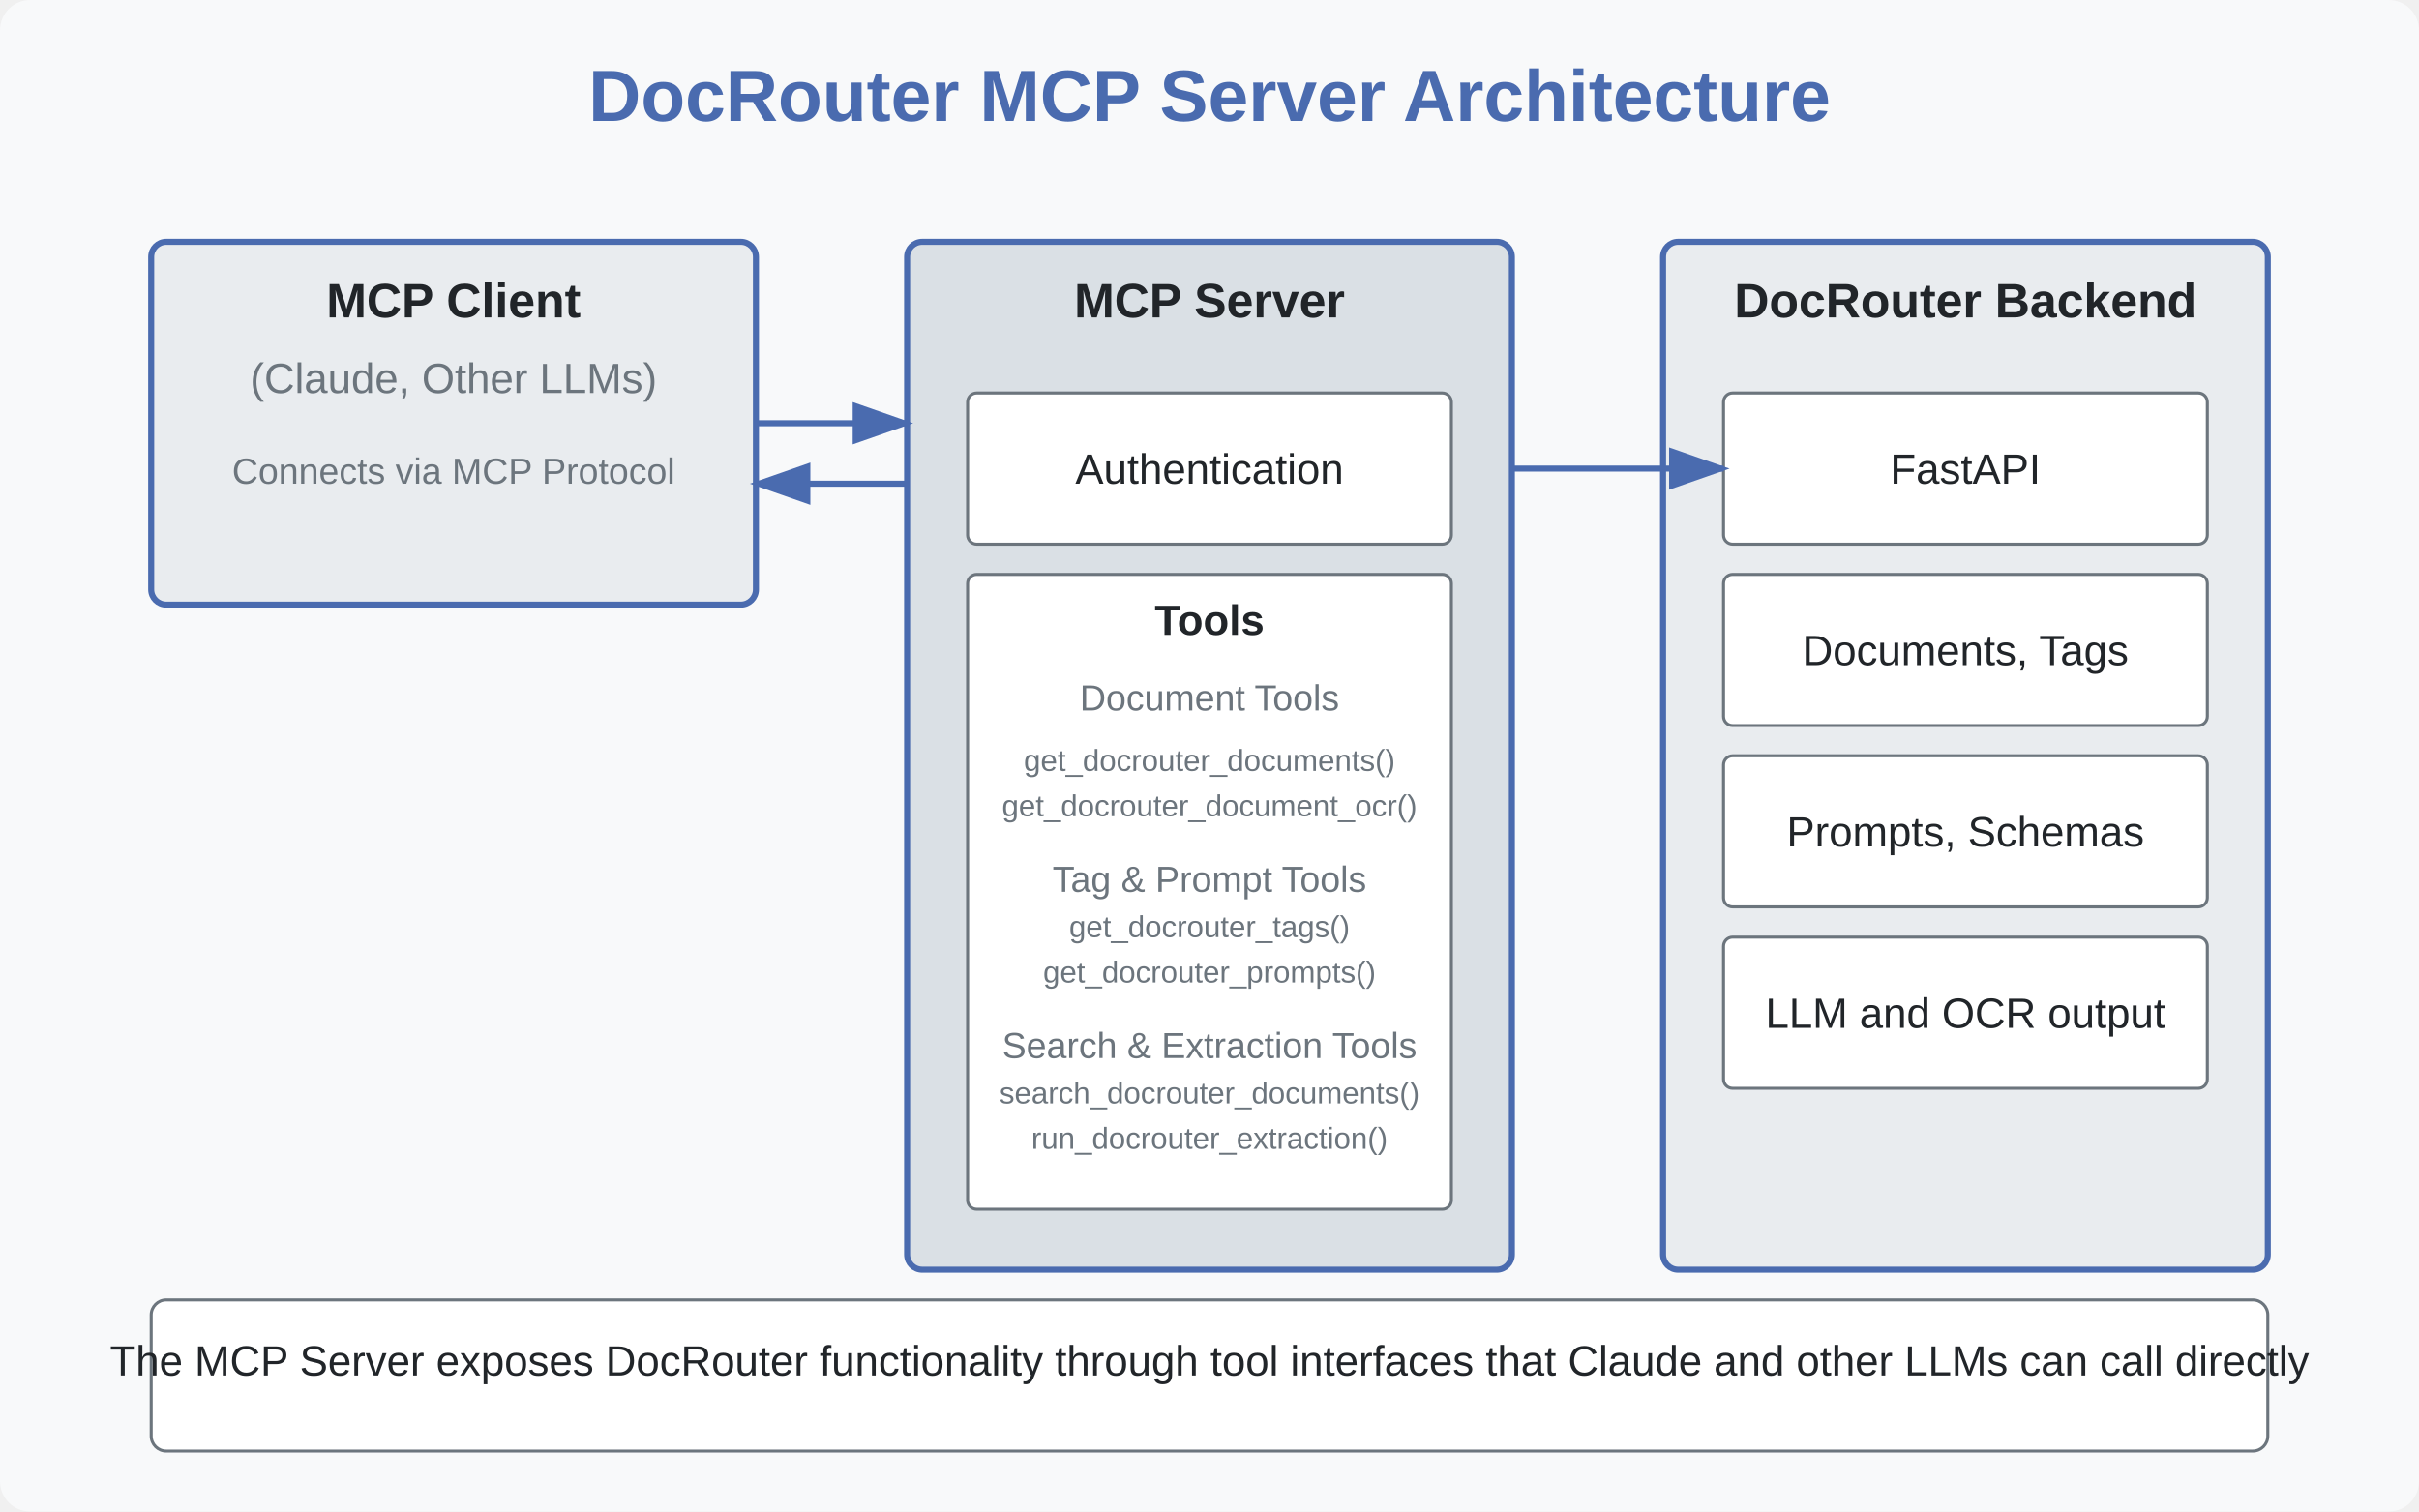
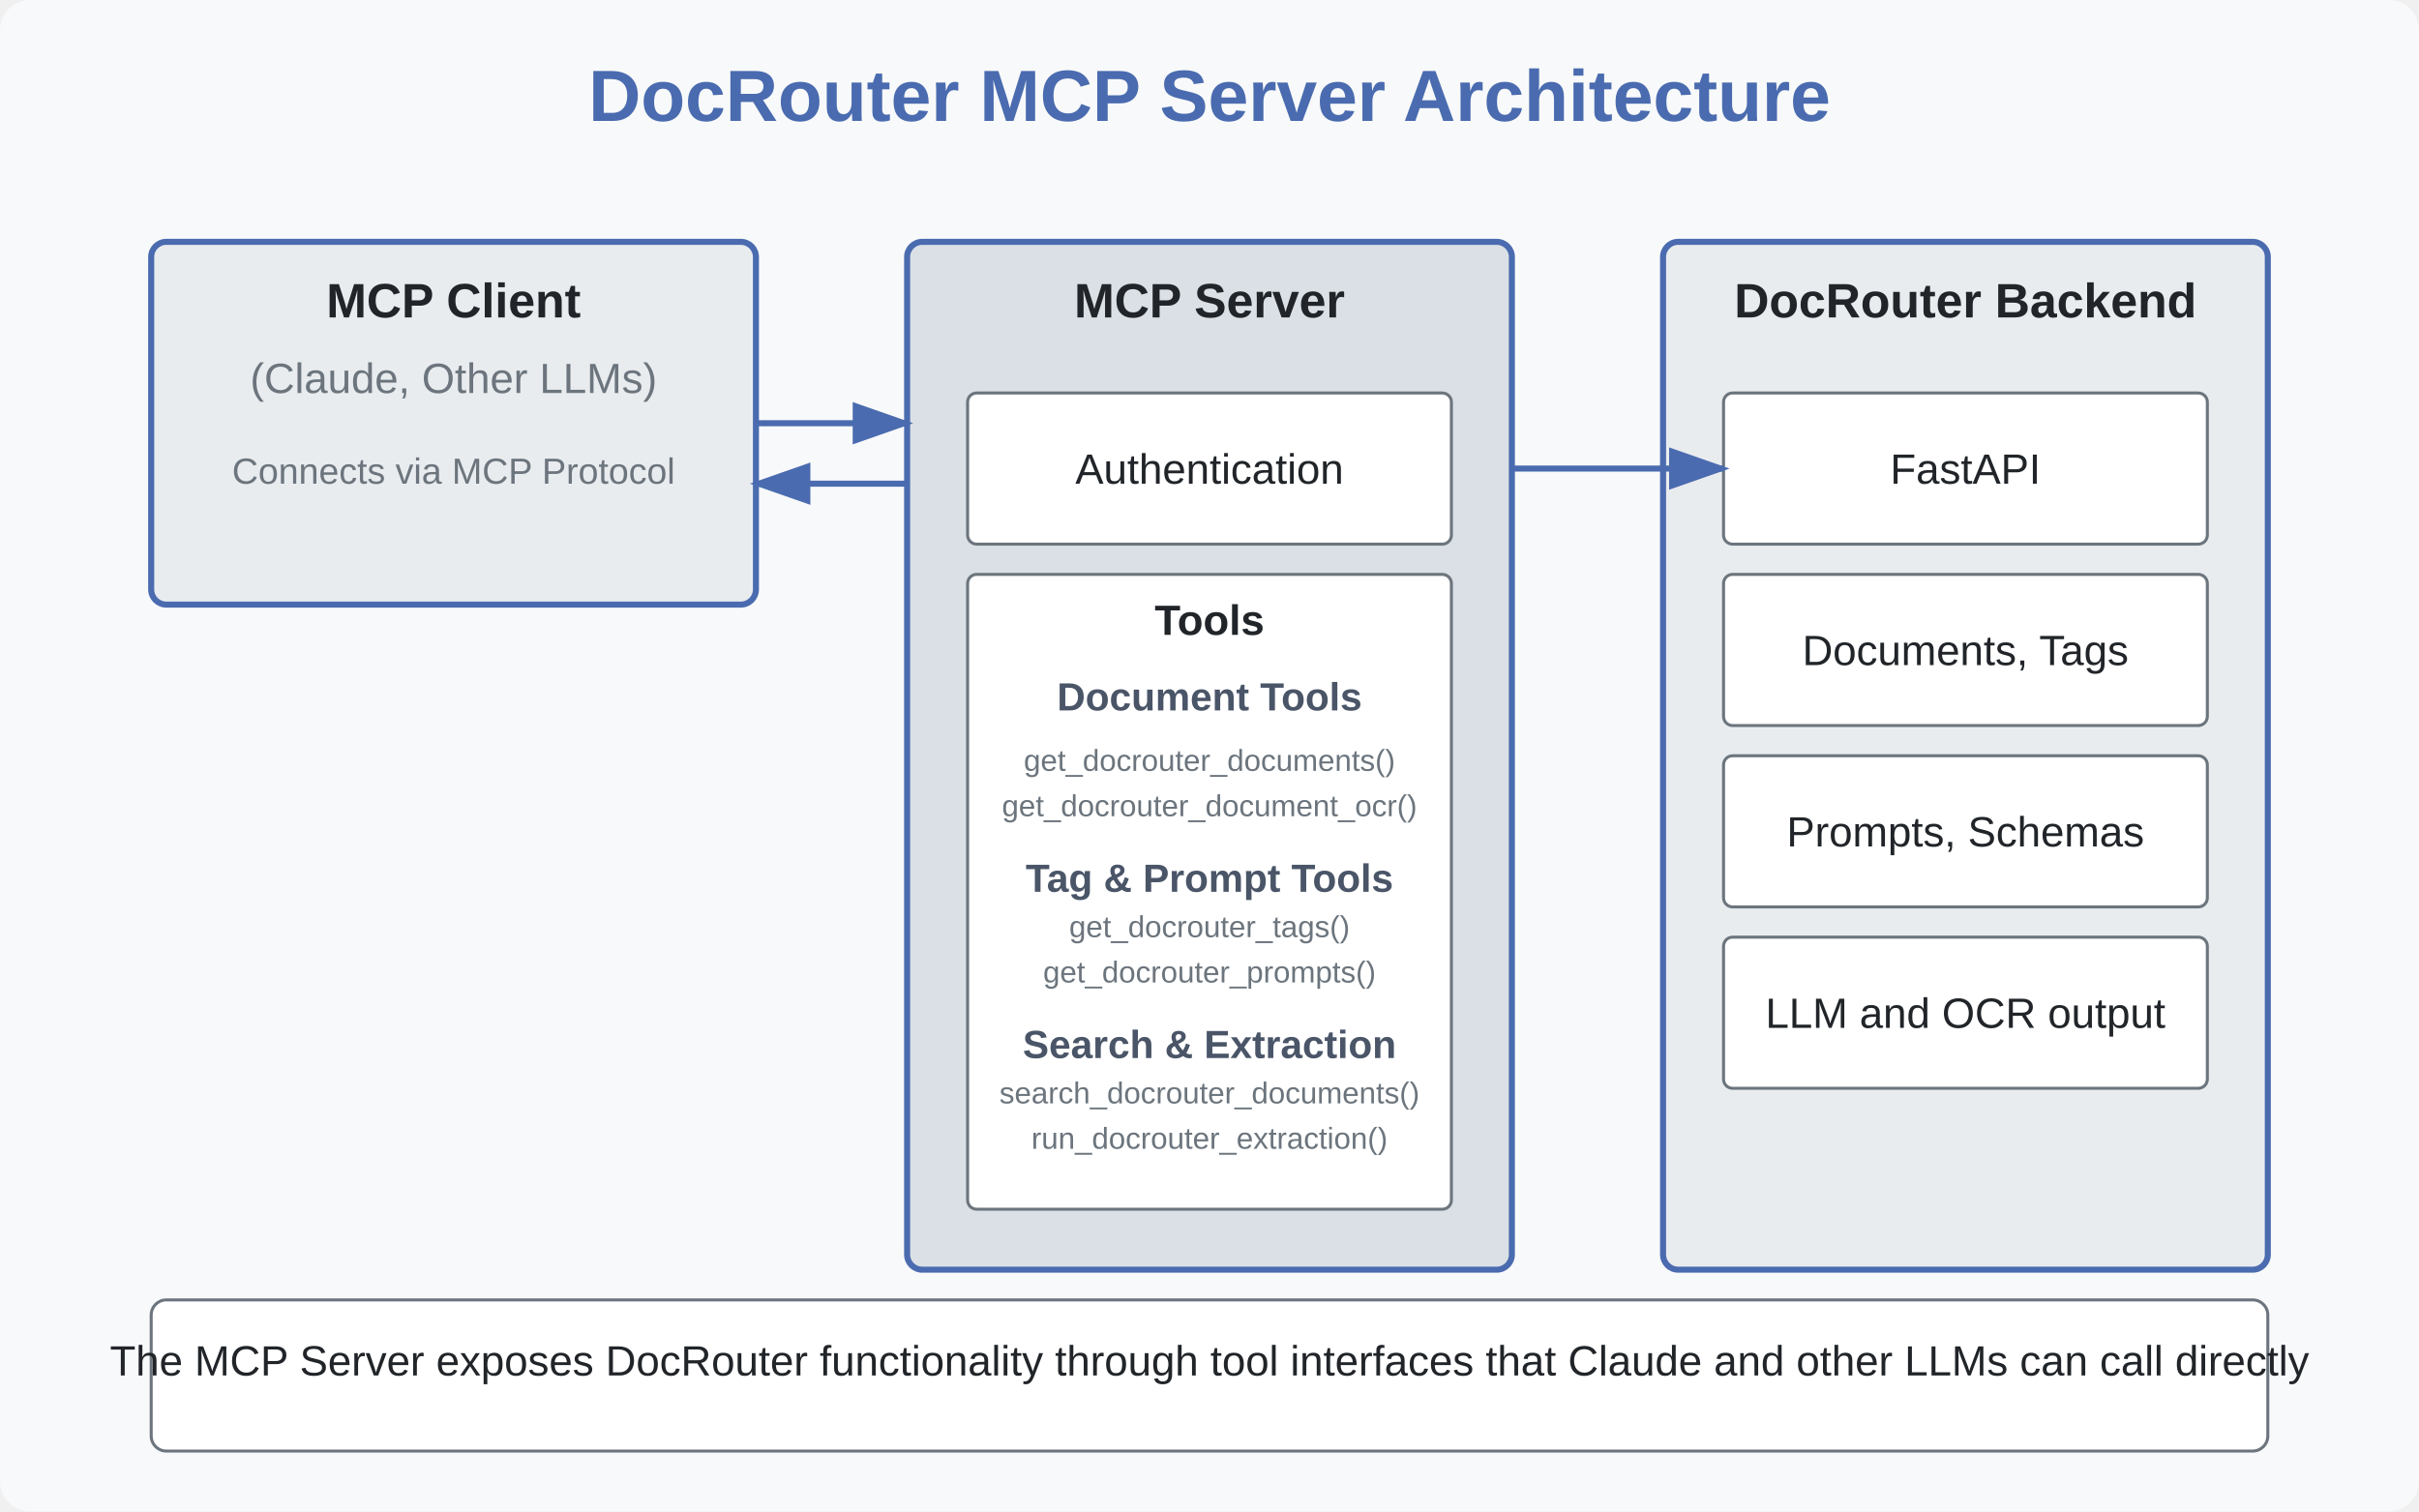
<svg xmlns="http://www.w3.org/2000/svg" width="800" height="500">
  <rect width="800" height="500" fill="#f8f9fa" rx="10" ry="10" />
  <text x="400" y="40" font-family="Arial" font-size="24" text-anchor="middle" fill="#4a6baf" font-weight="bold">DocRouter MCP Server Architecture</text>
  <rect x="50" y="80" width="200" height="120" fill="#e9ecef" stroke="#4a6baf" stroke-width="2" rx="5" ry="5" />
  <text x="150" y="105" font-family="Arial" font-size="16" text-anchor="middle" fill="#212529" font-weight="bold">MCP Client</text>
  <text x="150" y="130" font-family="Arial" font-size="14" text-anchor="middle" fill="#6c757d">(Claude, Other LLMs)</text>
  <text x="150" y="160" font-family="Arial" font-size="12" text-anchor="middle" fill="#6c757d">Connects via MCP Protocol</text>
  <rect x="300" y="80" width="200" height="340" fill="#dae0e5" stroke="#4a6baf" stroke-width="2" rx="5" ry="5" />
  <text x="400" y="105" font-family="Arial" font-size="16" text-anchor="middle" fill="#212529" font-weight="bold">MCP Server</text>
  <rect x="320" y="130" width="160" height="50" fill="#ffffff" stroke="#6c757d" stroke-width="1" rx="3" ry="3" />
  <text x="400" y="160" font-family="Arial" font-size="14" text-anchor="middle" fill="#212529">Authentication</text>
  <rect x="320" y="190" width="160" height="210" fill="#ffffff" stroke="#6c757d" stroke-width="1" rx="3" ry="3" />
  <text x="400" y="210" font-family="Arial" font-size="14" text-anchor="middle" fill="#212529" font-weight="bold">Tools</text>
-   <text x="400" y="235" font-family="Arial" font-size="12" text-anchor="middle" fill="#6c757d">Document Tools</text>
+   <text x="400" y="235" font-family="Arial" font-size="13" text-anchor="middle" fill="#4a5568" font-weight="bold">Document Tools</text>
  <text x="400" y="255" font-family="Arial" font-size="10" text-anchor="middle" fill="#6c757d">get_docrouter_documents()</text>
  <text x="400" y="270" font-family="Arial" font-size="10" text-anchor="middle" fill="#6c757d">get_docrouter_document_ocr()</text>
-   <text x="400" y="295" font-family="Arial" font-size="12" text-anchor="middle" fill="#6c757d">Tag &amp; Prompt Tools</text>
+   <text x="400" y="295" font-family="Arial" font-size="13" text-anchor="middle" fill="#4a5568" font-weight="bold">Tag &amp; Prompt Tools</text>
  <text x="400" y="310" font-family="Arial" font-size="10" text-anchor="middle" fill="#6c757d">get_docrouter_tags()</text>
  <text x="400" y="325" font-family="Arial" font-size="10" text-anchor="middle" fill="#6c757d">get_docrouter_prompts()</text>
-   <text x="400" y="350" font-family="Arial" font-size="12" text-anchor="middle" fill="#6c757d">Search &amp; Extraction Tools</text>
+   <text x="400" y="350" font-family="Arial" font-size="13" text-anchor="middle" fill="#4a5568" font-weight="bold">Search &amp; Extraction</text>
  <text x="400" y="365" font-family="Arial" font-size="10" text-anchor="middle" fill="#6c757d">search_docrouter_documents()</text>
  <text x="400" y="380" font-family="Arial" font-size="10" text-anchor="middle" fill="#6c757d">run_docrouter_extraction()</text>
  <rect x="550" y="80" width="200" height="340" fill="#e9ecef" stroke="#4a6baf" stroke-width="2" rx="5" ry="5" />
  <text x="650" y="105" font-family="Arial" font-size="16" text-anchor="middle" fill="#212529" font-weight="bold">DocRouter Backend</text>
  <rect x="570" y="130" width="160" height="50" fill="#ffffff" stroke="#6c757d" stroke-width="1" rx="3" ry="3" />
  <text x="650" y="160" font-family="Arial" font-size="14" text-anchor="middle" fill="#212529">FastAPI</text>
  <rect x="570" y="190" width="160" height="50" fill="#ffffff" stroke="#6c757d" stroke-width="1" rx="3" ry="3" />
  <text x="650" y="220" font-family="Arial" font-size="14" text-anchor="middle" fill="#212529">Documents, Tags</text>
  <rect x="570" y="250" width="160" height="50" fill="#ffffff" stroke="#6c757d" stroke-width="1" rx="3" ry="3" />
  <text x="650" y="280" font-family="Arial" font-size="14" text-anchor="middle" fill="#212529">Prompts, Schemas</text>
  <rect x="570" y="310" width="160" height="50" fill="#ffffff" stroke="#6c757d" stroke-width="1" rx="3" ry="3" />
  <text x="650" y="340" font-family="Arial" font-size="14" text-anchor="middle" fill="#212529">LLM and OCR output</text>
  <line x1="250" y1="140" x2="300" y2="140" stroke="#4a6baf" stroke-width="2" marker-end="url(#arrowhead)" />
  <line x1="300" y1="160" x2="250" y2="160" stroke="#4a6baf" stroke-width="2" marker-end="url(#arrowhead)" />
  <line x1="500" y1="155" x2="570" y2="155" stroke="#4a6baf" stroke-width="2" marker-end="url(#arrowhead)" />
  <defs>
    <marker id="arrowhead" markerWidth="10" markerHeight="7" refX="9" refY="3.5" orient="auto">
      <polygon points="0 0, 10 3.5, 0 7" fill="#4a6baf" />
    </marker>
  </defs>
  <rect x="50" y="430" width="700" height="50" fill="#ffffff" stroke="#6c757d" stroke-width="1" rx="5" ry="5" />
  <text x="400" y="455" font-family="Arial" font-size="14" text-anchor="middle" fill="#212529">
    The MCP Server exposes DocRouter functionality through tool interfaces that Claude and other LLMs can call directly
  </text>
</svg>
